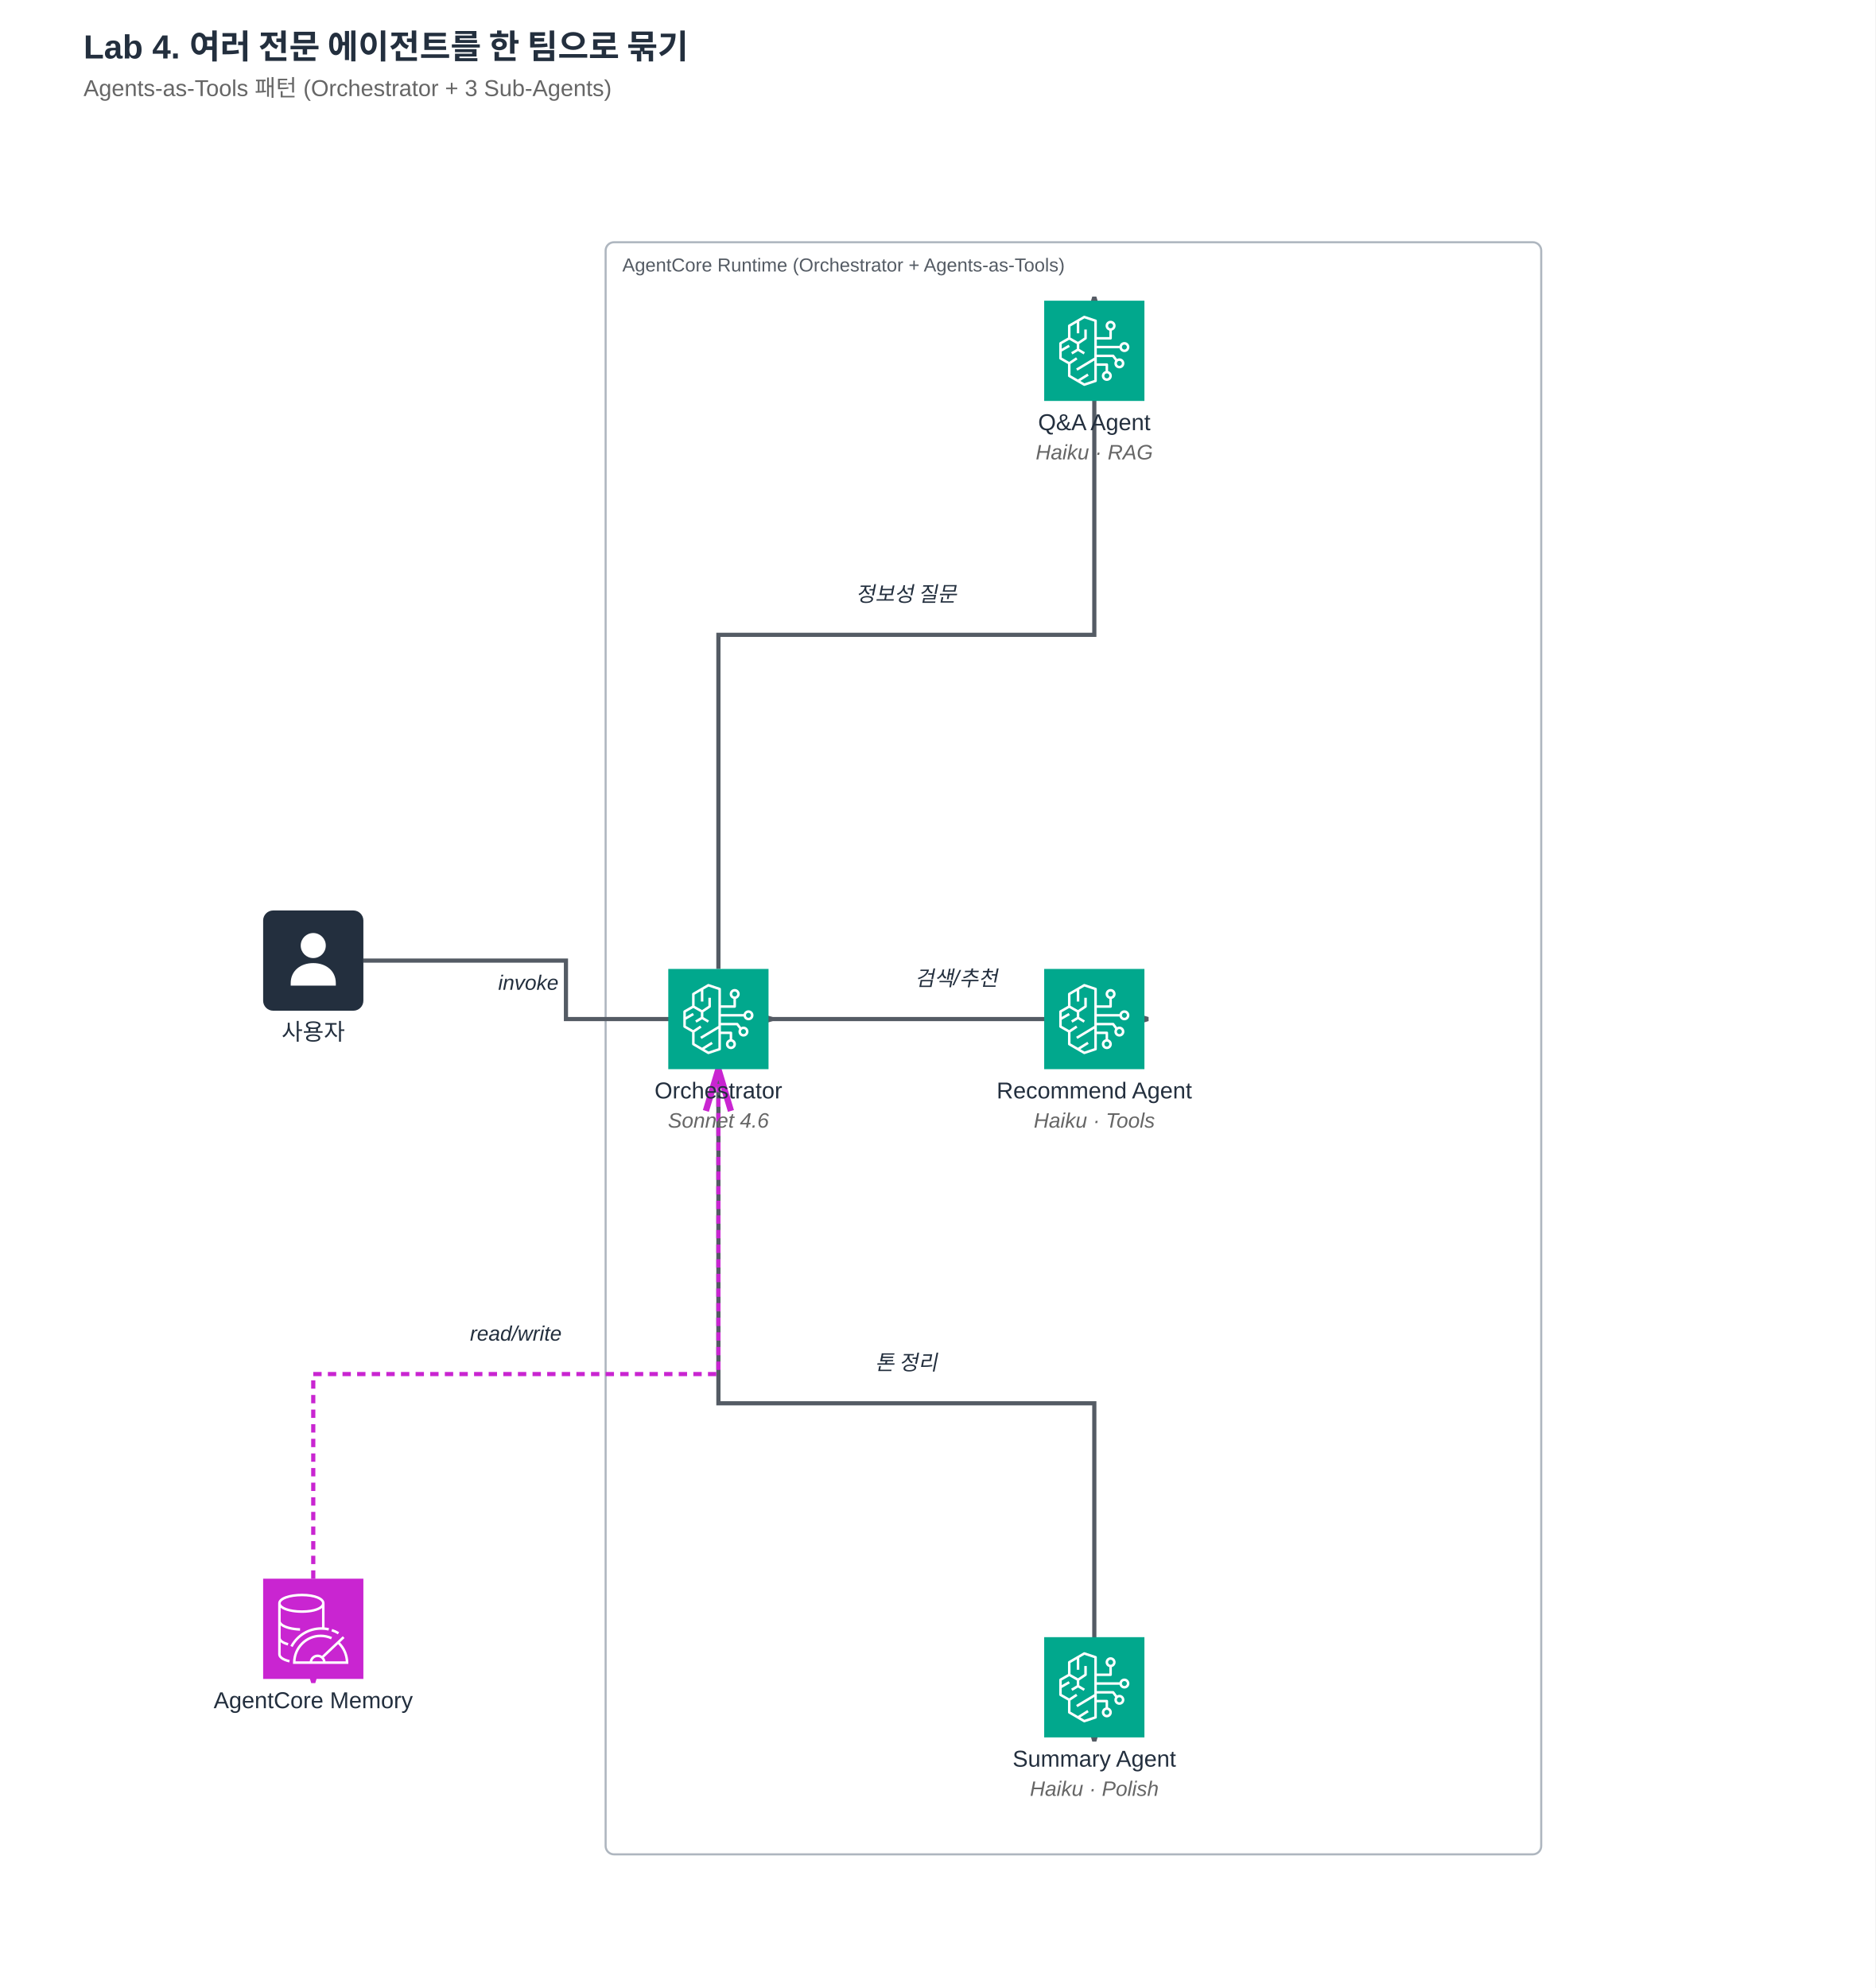
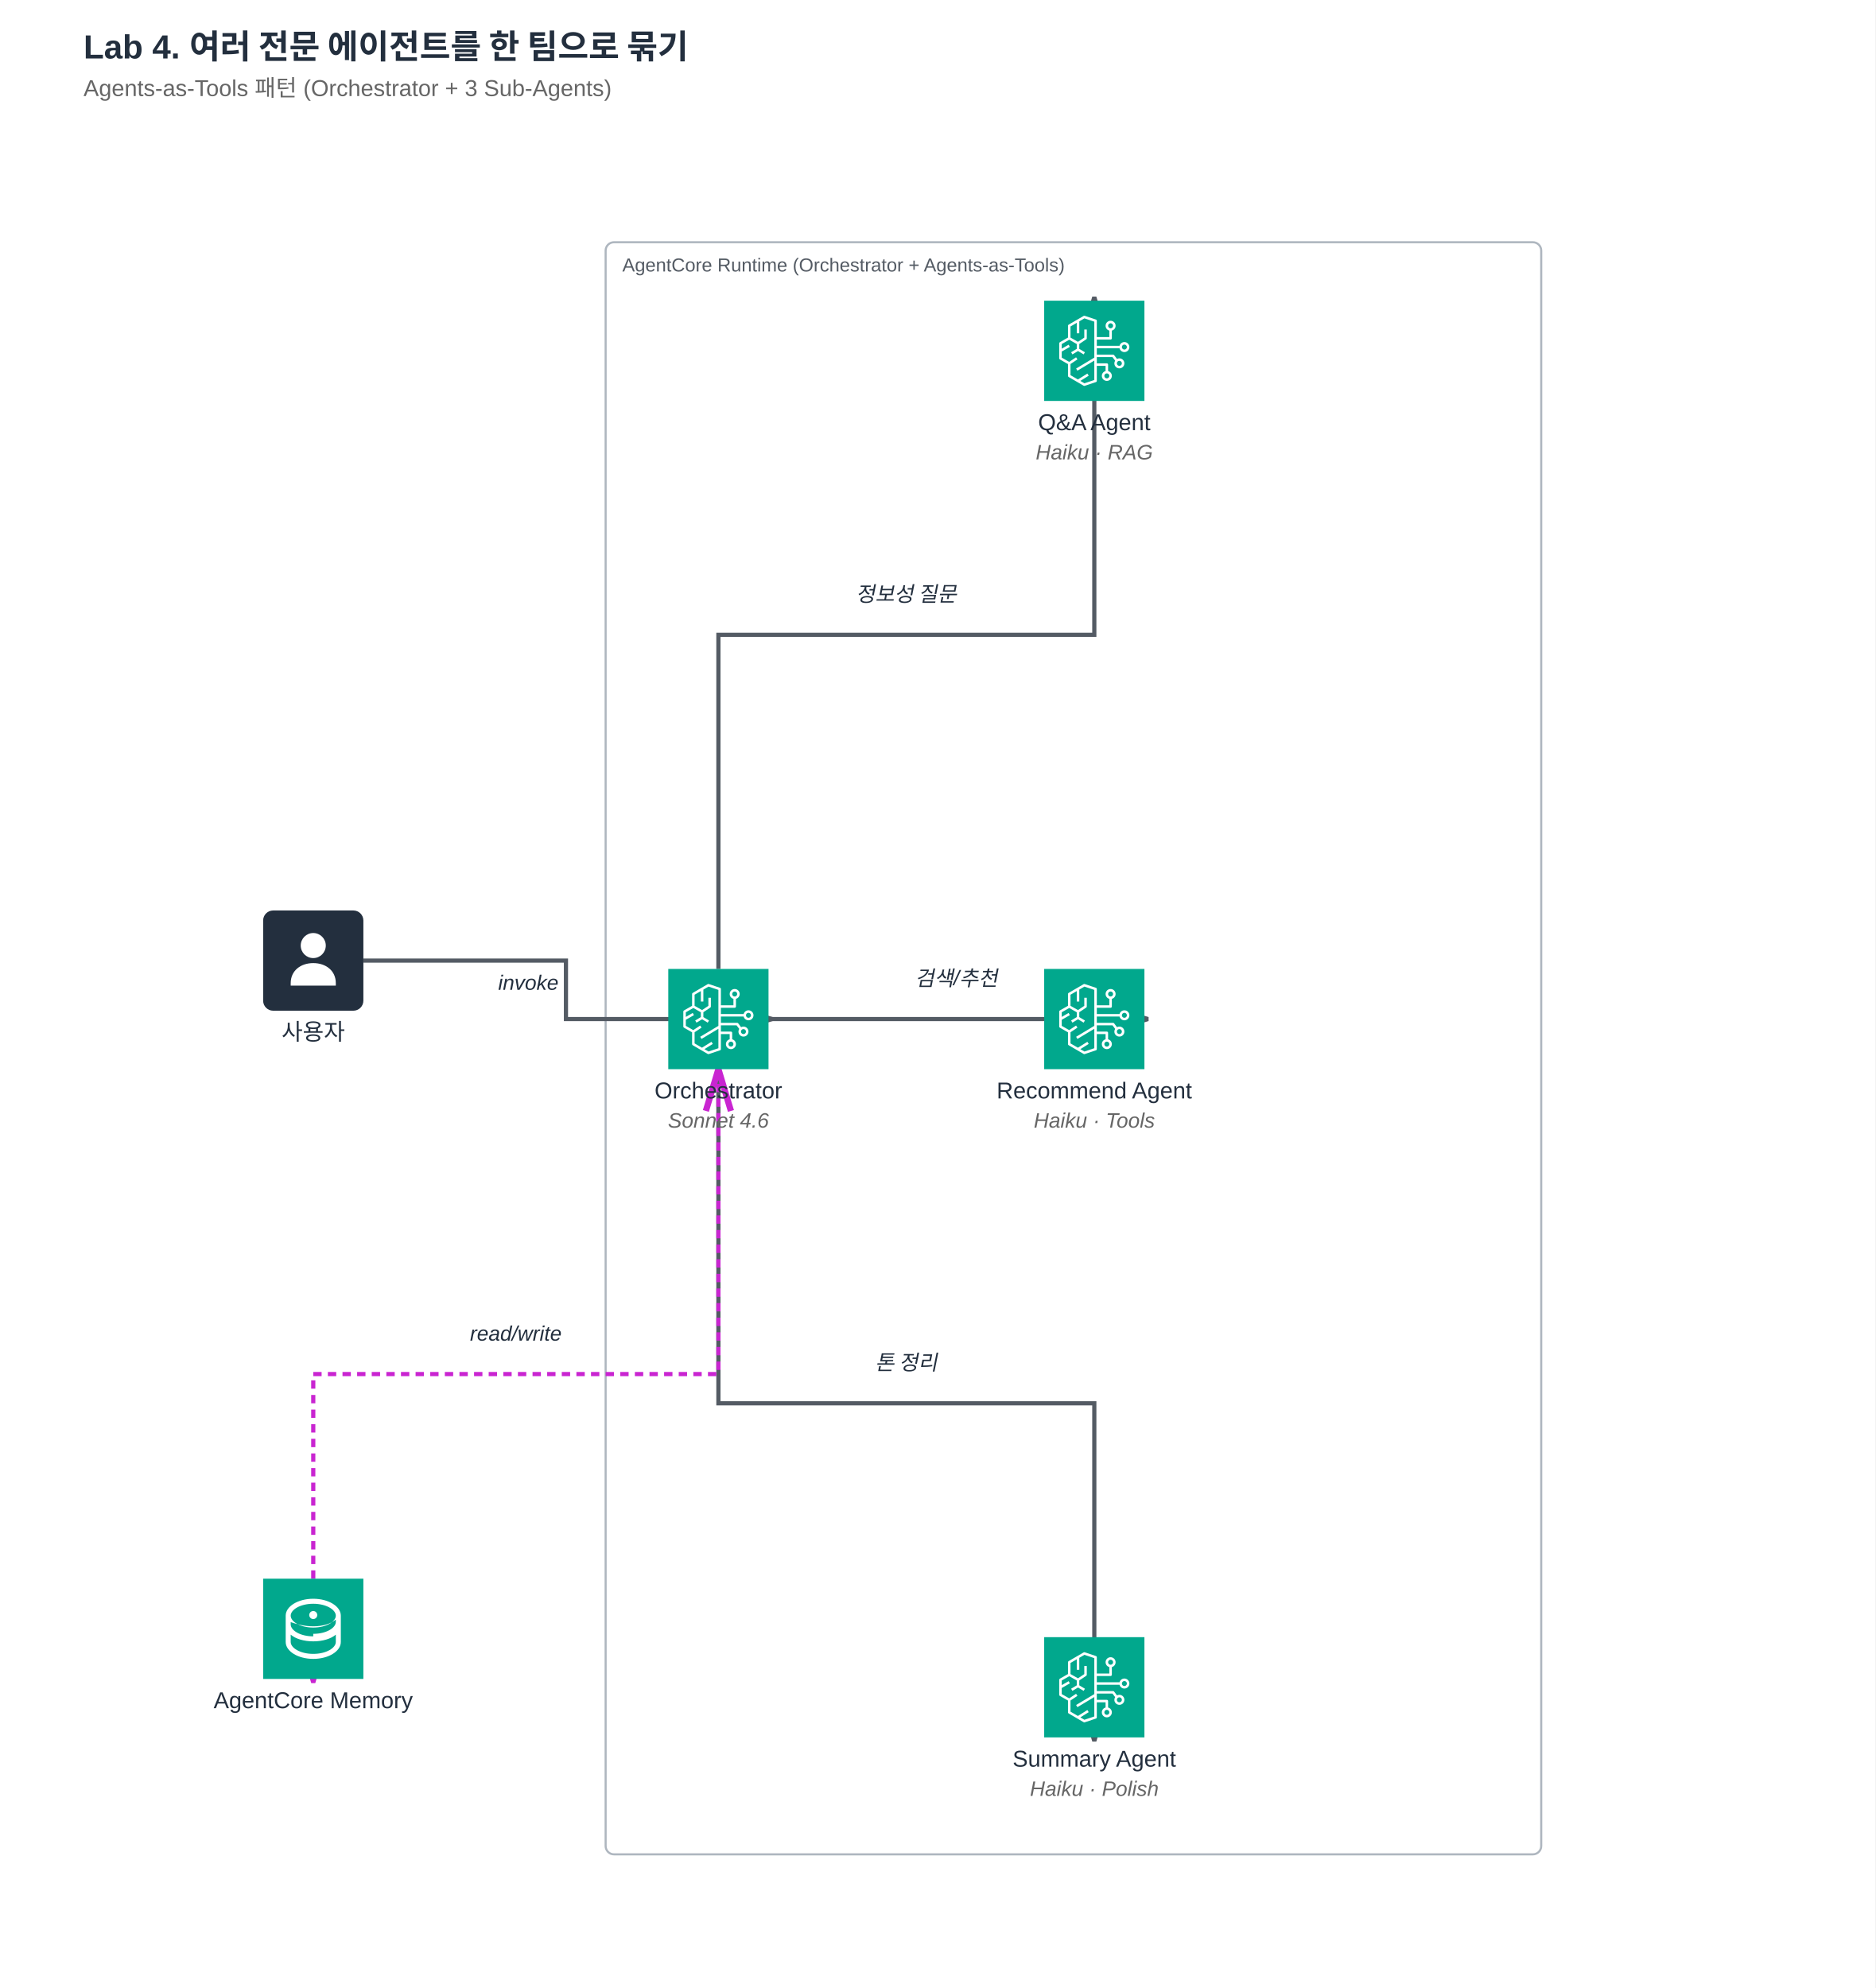
<svg xmlns="http://www.w3.org/2000/svg" viewBox="0 0 898 952" width="898" height="952">
  <defs>
    <marker id="arrowhead" markerWidth="12" markerHeight="8" refX="11" refY="4" orient="auto" fill="none" stroke="#545B64" stroke-width="1.5">
      <polyline points="1 1, 11 4, 1 7" />
    </marker>
    <marker id="arrowhead-reverse" markerWidth="12" markerHeight="8" refX="1" refY="4" orient="auto" fill="none" stroke="#545B64" stroke-width="1.5">
      <polyline points="11 1, 1 4, 11 7" />
    </marker>
    <marker id="arrowhead-C925D1" markerWidth="12" markerHeight="8" refX="11" refY="4" orient="auto" fill="none" stroke="#C925D1" stroke-width="1.5">
      <polyline points="1 1, 11 4, 1 7" />
    </marker>
    <marker id="arrowhead-C925D1-reverse" markerWidth="12" markerHeight="8" refX="1" refY="4" orient="auto" fill="none" stroke="#C925D1" stroke-width="1.5">
      <polyline points="11 1, 1 4, 11 7" />
    </marker>
    <symbol id="icon-bedrock" viewBox="0 0 80 80">
      <g id="Icon-Architecture/64/Arch_Amazon-Bedrock_64" stroke="none" stroke-width="1" fill="none" fill-rule="evenodd">
        <g id="Icon-Architecture-BG/64/Machine-Learning" fill="#01A88D">
          <rect x="0" y="0" width="80" height="80" id="Rectangle" />
        </g>
        <g id="Icon-Service/64/Amazon-Bedrock_64" fill="#FFFFFF" transform="translate(12 12)">
          <path d="M52 27C50.897 27 50 26.103 50 25 50 23.897 50.897 23 52 23 53.103 23 54 23.897 54 25 54 26.103 53.103 27 52 27L52 27ZM20.113 53.908 16.865 52.014 23.53 47.848 22.47 46.152 14.913 50.875 9 47.426 9 38.535 14.555 34.832 13.445 33.168 7.959 36.825 2 33.42 2 28.58 8.496 24.868 7.504 23.132 2 26.277 2 22.58 8 19.152 14 22.58 14 26.434 9.485 29.143 10.515 30.857 15 28.166 19.485 30.857 20.515 29.143 16 26.434 16 22.535 21.555 18.832C21.833 18.646 22 18.334 22 18L22 11 20 11 20 17.465 14.959 20.825 9 17.42 9 8.574 14 5.658 14 14 16 14 16 4.491 20.113 2.092 28 4.721 28 33.434 13.485 42.143 14.515 43.857 28 35.766 28 51.279 20.113 53.908ZM50 38C50 39.103 49.103 40 48 40 46.897 40 46 39.103 46 38 46 36.897 46.897 36 48 36 49.103 36 50 36.897 50 38L50 38ZM40 48C40 49.103 39.103 50 38 50 36.897 50 36 49.103 36 48 36 46.897 36.897 46 38 46 39.103 46 40 46.897 40 48L40 48ZM39 8C39 6.897 39.897 6 41 6 42.103 6 43 6.897 43 8 43 9.103 42.103 10 41 10 39.897 10 39 9.103 39 8L39 8ZM52 21C50.141 21 48.589 22.28 48.142 24L30 24 30 19 41 19C41.553 19 42 18.552 42 18L42 11.858C43.72 11.411 45 9.858 45 8 45 5.794 43.206 4 41 4 38.794 4 37 5.794 37 8 37 9.858 38.28 11.411 40 11.858L40 17 30 17 30 4C30 3.569 29.725 3.188 29.316 3.051L20.316 0.051C20.042-0.039 19.744-0.009 19.496 0.136L7.496 7.136C7.188 7.315 7 7.645 7 8L7 17.42 0.504 21.132C0.192 21.31 0 21.641 0 22L0 34C0 34.359 0.192 34.69 0.504 34.868L7 38.58 7 48C7 48.355 7.188 48.685 7.496 48.864L19.496 55.864C19.65 55.954 19.825 56 20 56 20.106 56 20.213 55.983 20.316 55.949L29.316 52.949C29.725 52.812 30 52.431 30 52L30 40 37 40 37 44.142C35.28 44.589 34 46.142 34 48 34 50.206 35.794 52 38 52 40.206 52 42 50.206 42 48 42 46.142 40.72 44.589 39 44.142L39 39C39 38.448 38.553 38 38 38L30 38 30 33 42.5 33 44.638 35.85C44.239 36.472 44 37.207 44 38 44 40.206 45.794 42 48 42 50.206 42 52 40.206 52 38 52 35.794 50.206 34 48 34 47.316 34 46.682 34.188 46.119 34.492L43.8 31.4C43.611 31.148 43.314 31 43 31L30 31 30 26 48.142 26C48.589 27.72 50.141 29 52 29 54.206 29 56 27.206 56 25 56 22.794 54.206 21 52 21L52 21Z" id="Fill-1" />
        </g>
      </g>
    </symbol>
-     <symbol id="icon-memorydb" viewBox="0 0 80 80">
-       <g id="Icon-Architecture/64/Arch_Amazon-MemoryDB-for-Redis_64" stroke="none" stroke-width="1" fill="none" fill-rule="evenodd">
-         <g id="Icon-Architecture-BG/64/Database" fill="#C925D1">
-           <rect x="0" y="0" width="80" height="80" id="Rectangle" />
-         </g>
-         <g id="Icon-Service/64/Amazon-MemoryDB-for-Redis_64" fill="#FFFFFF" transform="translate(12 12)">
-           <path d="M18.979 13.248C8.823 13.248 2 10.34 2 7.624 2 4.909 8.823 2 18.979 2 29.015 2 35.012 4.86 35.012 7.624 35.012 10.389 29.015 13.248 18.979 13.248L18.979 13.248ZM34.409 28.731C36.349 28.731 38.285 28.948 40.161 29.376L40.606 27.426C39.422 27.156 38.216 26.974 37 26.861L37 7.955 36.978 7.955C36.987 7.844 37.012 7.737 37.012 7.624 37.012 3.136 29.597 0 18.979 0 9.548 0 0 2.619 0 7.624 0 7.738 0.031 7.844 0.04 7.955L0 7.955 0 48.313C0 51.193 3.13 53.518 8.814 54.859L9.273 52.913C4.788 51.853 2 50.091 2 48.313L2 38.706C3.295 39.751 5.198 40.639 7.648 41.319L8.183 39.393C4.312 38.317 2 36.713 2 35.101L2 25.361C5.073 27.896 11.256 29.271 17.417 29.526L17.499 27.528C7.797 27.126 2 24.242 2 21.687L2 11.213C5.284 13.869 12.152 15.248 18.979 15.248 26.309 15.248 32.109 13.753 35 11.352L35 26.748C34.803 26.744 34.606 26.731 34.409 26.731 24.06 26.731 14.612 32.43 9.75 41.602L11.518 42.539C16.031 34.022 24.802 28.731 34.409 28.731L34.409 28.731ZM47.637 32.374C46.003 31.398 44.262 30.604 42.461 30.014L43.084 28.113C45.026 28.75 46.902 29.606 48.663 30.657L47.637 32.374ZM37.788 53.955C37.613 52.831 37.149 51.804 36.469 50.953L47.808 40.232C51.43 43.748 53.681 48.761 53.938 53.955L37.788 53.955ZM31.471 50.541C33.558 50.541 35.301 52.003 35.751 53.955L27.192 53.955C27.642 52.003 29.385 50.541 31.471 50.541L31.471 50.541ZM49.275 38.845 52.95 35.371 51.575 33.917 34.988 49.6C33.978 48.932 32.77 48.541 31.471 48.541 28.278 48.541 25.632 50.894 25.155 53.955L13.864 53.955C14.379 43.191 23.169 34.596 33.901 34.596 36.787 34.596 39.57 35.194 42.175 36.375L43.001 34.554C40.135 33.254 37.073 32.596 33.901 32.596 21.737 32.596 11.84 42.626 11.84 54.955L11.84 55.955 55.962 55.955 55.962 54.955C55.962 48.909 53.474 42.956 49.275 38.845L49.275 38.845Z" id="Fill-1" />
+     <symbol id="icon-agentcore-memory" viewBox="0 0 80 80">
+       <g stroke="none" stroke-width="1" fill="none" fill-rule="evenodd">
+         <rect x="0" y="0" width="80" height="80" fill="#01A88D" />
+         <g fill="#FFFFFF" transform="translate(14 14)">
+           <path d="M26 2C13.85 2 4 8.05 4 15.5v21C4 43.95 13.85 50 26 50s22-6.05 22-13.5v-21C48 8.05 38.15 2 26 2zm0 4c10.49 0 18 4.79 18 9.5S36.49 25 26 25 8 20.21 8 15.5 15.51 6 26 6zm0 40c-10.49 0-18-4.79-18-9.5v-5.86C11.9 33.98 18.5 36 26 36s14.1-2.02 18-5.36v5.86c0 4.71-7.51 9.5-18 9.5zm0-14c-10.49 0-18-4.79-18-9.5v-1.86C11.9 21.98 18.5 24 26 24s14.1-2.02 18-5.36v1.86c0 4.71-7.51 9.5-18 9.5z" />
+           <circle cx="26" cy="15" r="3.2" />
        </g>
      </g>
    </symbol>
    <symbol id="icon-users" viewBox="0 0 80 80">
      <rect width="80" height="80" rx="8" fill="#232F3E" />
      <circle cx="40" cy="28" r="10" fill="#FFFFFF" />
      <path d="M22 58c0-10 8-16 18-16s18 6 18 16v2H22v-2z" fill="#FFFFFF" />
    </symbol>
  </defs>
  <rect width="100%" height="100%" fill="#FFFFFF" />
  <text x="40" y="28" font-family="Amazon Ember, Helvetica Neue, Arial, sans-serif" font-size="16" font-weight="bold" fill="#232F3E">Lab 4. 여러 전문 에이전트를 한 팀으로 묶기</text>
  <text x="40" y="46" font-family="Amazon Ember, Helvetica Neue, Arial, sans-serif" font-size="11" fill="#666666">Agents-as-Tools 패턴 (Orchestrator + 3 Sub-Agents)</text>
  <rect x="290.0" y="116.0" width="448.0" height="772.0" fill="none" stroke="#AEB6BF" stroke-width="1" rx="4" />
  <text x="298.0" y="130.0" font-family="Amazon Ember, Helvetica Neue, Arial, sans-serif" font-size="9" fill="#545B64">AgentCore Runtime (Orchestrator + Agents-as-Tools)</text>
  <path d="M 174.0,460.0 L 271.0,460.0 L 271.0,488.0 L 368.0,488.0" fill="none" stroke="#545B64" stroke-width="2" marker-end="url(#arrowhead)" />
  <text x="253.0" y="474.0" text-anchor="middle" font-family="Amazon Ember, Helvetica Neue, Arial, sans-serif" font-size="10" font-style="italic" fill="#232F3E">invoke</text>
  <path d="M 344.0,464.0 L 344.0,304.0 L 524.0,304.0 L 524.0,144.0" fill="none" stroke="#545B64" stroke-width="2" marker-end="url(#arrowhead)" />
  <text x="434.0" y="288.0" text-anchor="middle" font-family="Amazon Ember, Helvetica Neue, Arial, sans-serif" font-size="10" font-style="italic" fill="#232F3E">정보성 질문</text>
  <path d="M 368.0,488.0 L 548.0,488.0" fill="none" stroke="#545B64" stroke-width="2" marker-end="url(#arrowhead)" />
  <text x="458.0" y="472.0" text-anchor="middle" font-family="Amazon Ember, Helvetica Neue, Arial, sans-serif" font-size="10" font-style="italic" fill="#232F3E">검색/추천</text>
  <path d="M 344.0,512.0 L 344.0,672.0 L 524.0,672.0 L 524.0,832.0" fill="none" stroke="#545B64" stroke-width="2" marker-end="url(#arrowhead)" />
  <text x="434.0" y="656.0" text-anchor="middle" font-family="Amazon Ember, Helvetica Neue, Arial, sans-serif" font-size="10" font-style="italic" fill="#232F3E">톤 정리</text>
  <path d="M 344.0,512.0 L 344.0,658.0 L 150.0,658.0 L 150.0,804.0" fill="none" stroke="#C925D1" stroke-width="2" stroke-dasharray="4,3" marker-start="url(#arrowhead-C925D1-reverse)" marker-end="url(#arrowhead-C925D1)" />
  <text x="247.0" y="642.0" text-anchor="middle" font-family="Amazon Ember, Helvetica Neue, Arial, sans-serif" font-size="10" font-style="italic" fill="#232F3E">read/write</text>
  <use href="#icon-users" x="126.0" y="436.0" width="48" height="48" />
  <text x="150.0" y="498.0" text-anchor="middle" font-family="Amazon Ember, Helvetica Neue, Arial, sans-serif" font-size="11" fill="#232F3E">사용자</text>
  <use href="#icon-bedrock" x="320.0" y="464.0" width="48" height="48" />
  <text x="344.0" y="526.0" text-anchor="middle" font-family="Amazon Ember, Helvetica Neue, Arial, sans-serif" font-size="11" fill="#232F3E">Orchestrator</text>
  <text x="344.0" y="540.0" text-anchor="middle" font-family="Amazon Ember, Helvetica Neue, Arial, sans-serif" font-size="10" font-style="italic" fill="#666666">Sonnet 4.6</text>
  <use href="#icon-bedrock" x="500.0" y="144.0" width="48" height="48" />
  <text x="524.0" y="206.0" text-anchor="middle" font-family="Amazon Ember, Helvetica Neue, Arial, sans-serif" font-size="11" fill="#232F3E">Q&amp;A Agent</text>
  <text x="524.0" y="220.0" text-anchor="middle" font-family="Amazon Ember, Helvetica Neue, Arial, sans-serif" font-size="10" font-style="italic" fill="#666666">Haiku · RAG</text>
  <use href="#icon-bedrock" x="500.0" y="464.0" width="48" height="48" />
  <text x="524.0" y="526.0" text-anchor="middle" font-family="Amazon Ember, Helvetica Neue, Arial, sans-serif" font-size="11" fill="#232F3E">Recommend Agent</text>
  <text x="524.0" y="540.0" text-anchor="middle" font-family="Amazon Ember, Helvetica Neue, Arial, sans-serif" font-size="10" font-style="italic" fill="#666666">Haiku · Tools</text>
  <use href="#icon-bedrock" x="500.0" y="784.0" width="48" height="48" />
  <text x="524.0" y="846.0" text-anchor="middle" font-family="Amazon Ember, Helvetica Neue, Arial, sans-serif" font-size="11" fill="#232F3E">Summary Agent</text>
  <text x="524.0" y="860.0" text-anchor="middle" font-family="Amazon Ember, Helvetica Neue, Arial, sans-serif" font-size="10" font-style="italic" fill="#666666">Haiku · Polish</text>
-   <use href="#icon-memorydb" x="126.0" y="756.0" width="48" height="48" />
+   <use href="#icon-agentcore-memory" x="126.0" y="756.0" width="48" height="48" />
  <text x="150.0" y="818.0" text-anchor="middle" font-family="Amazon Ember, Helvetica Neue, Arial, sans-serif" font-size="11" fill="#232F3E">AgentCore Memory</text>
</svg>
